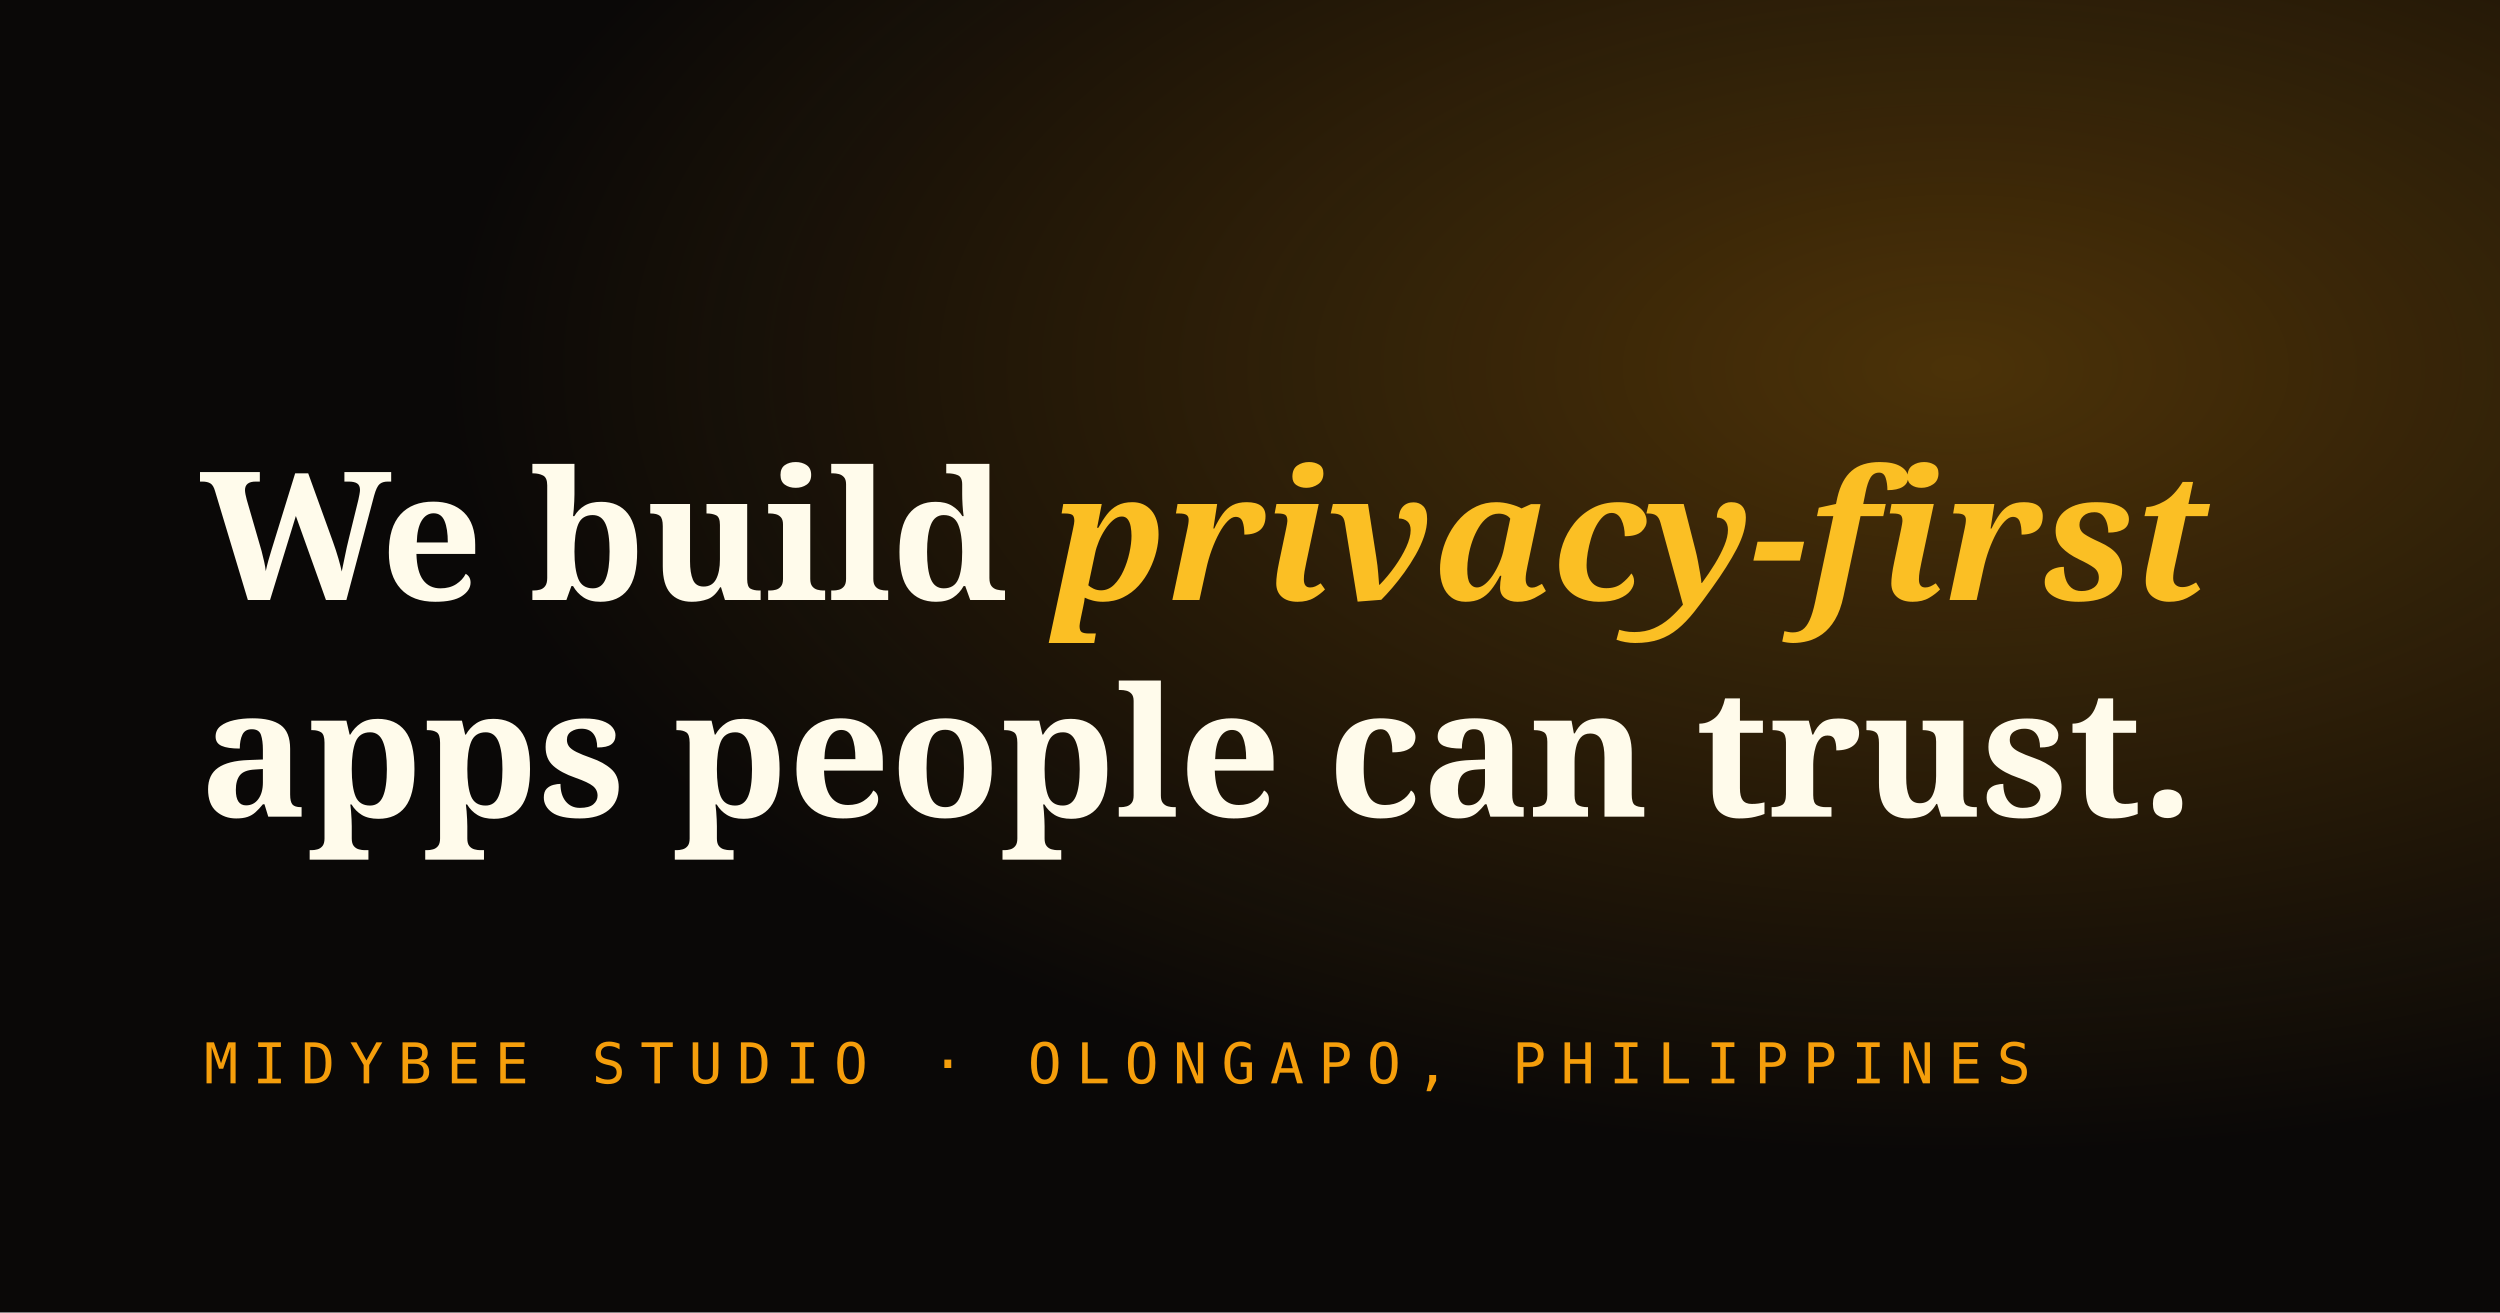
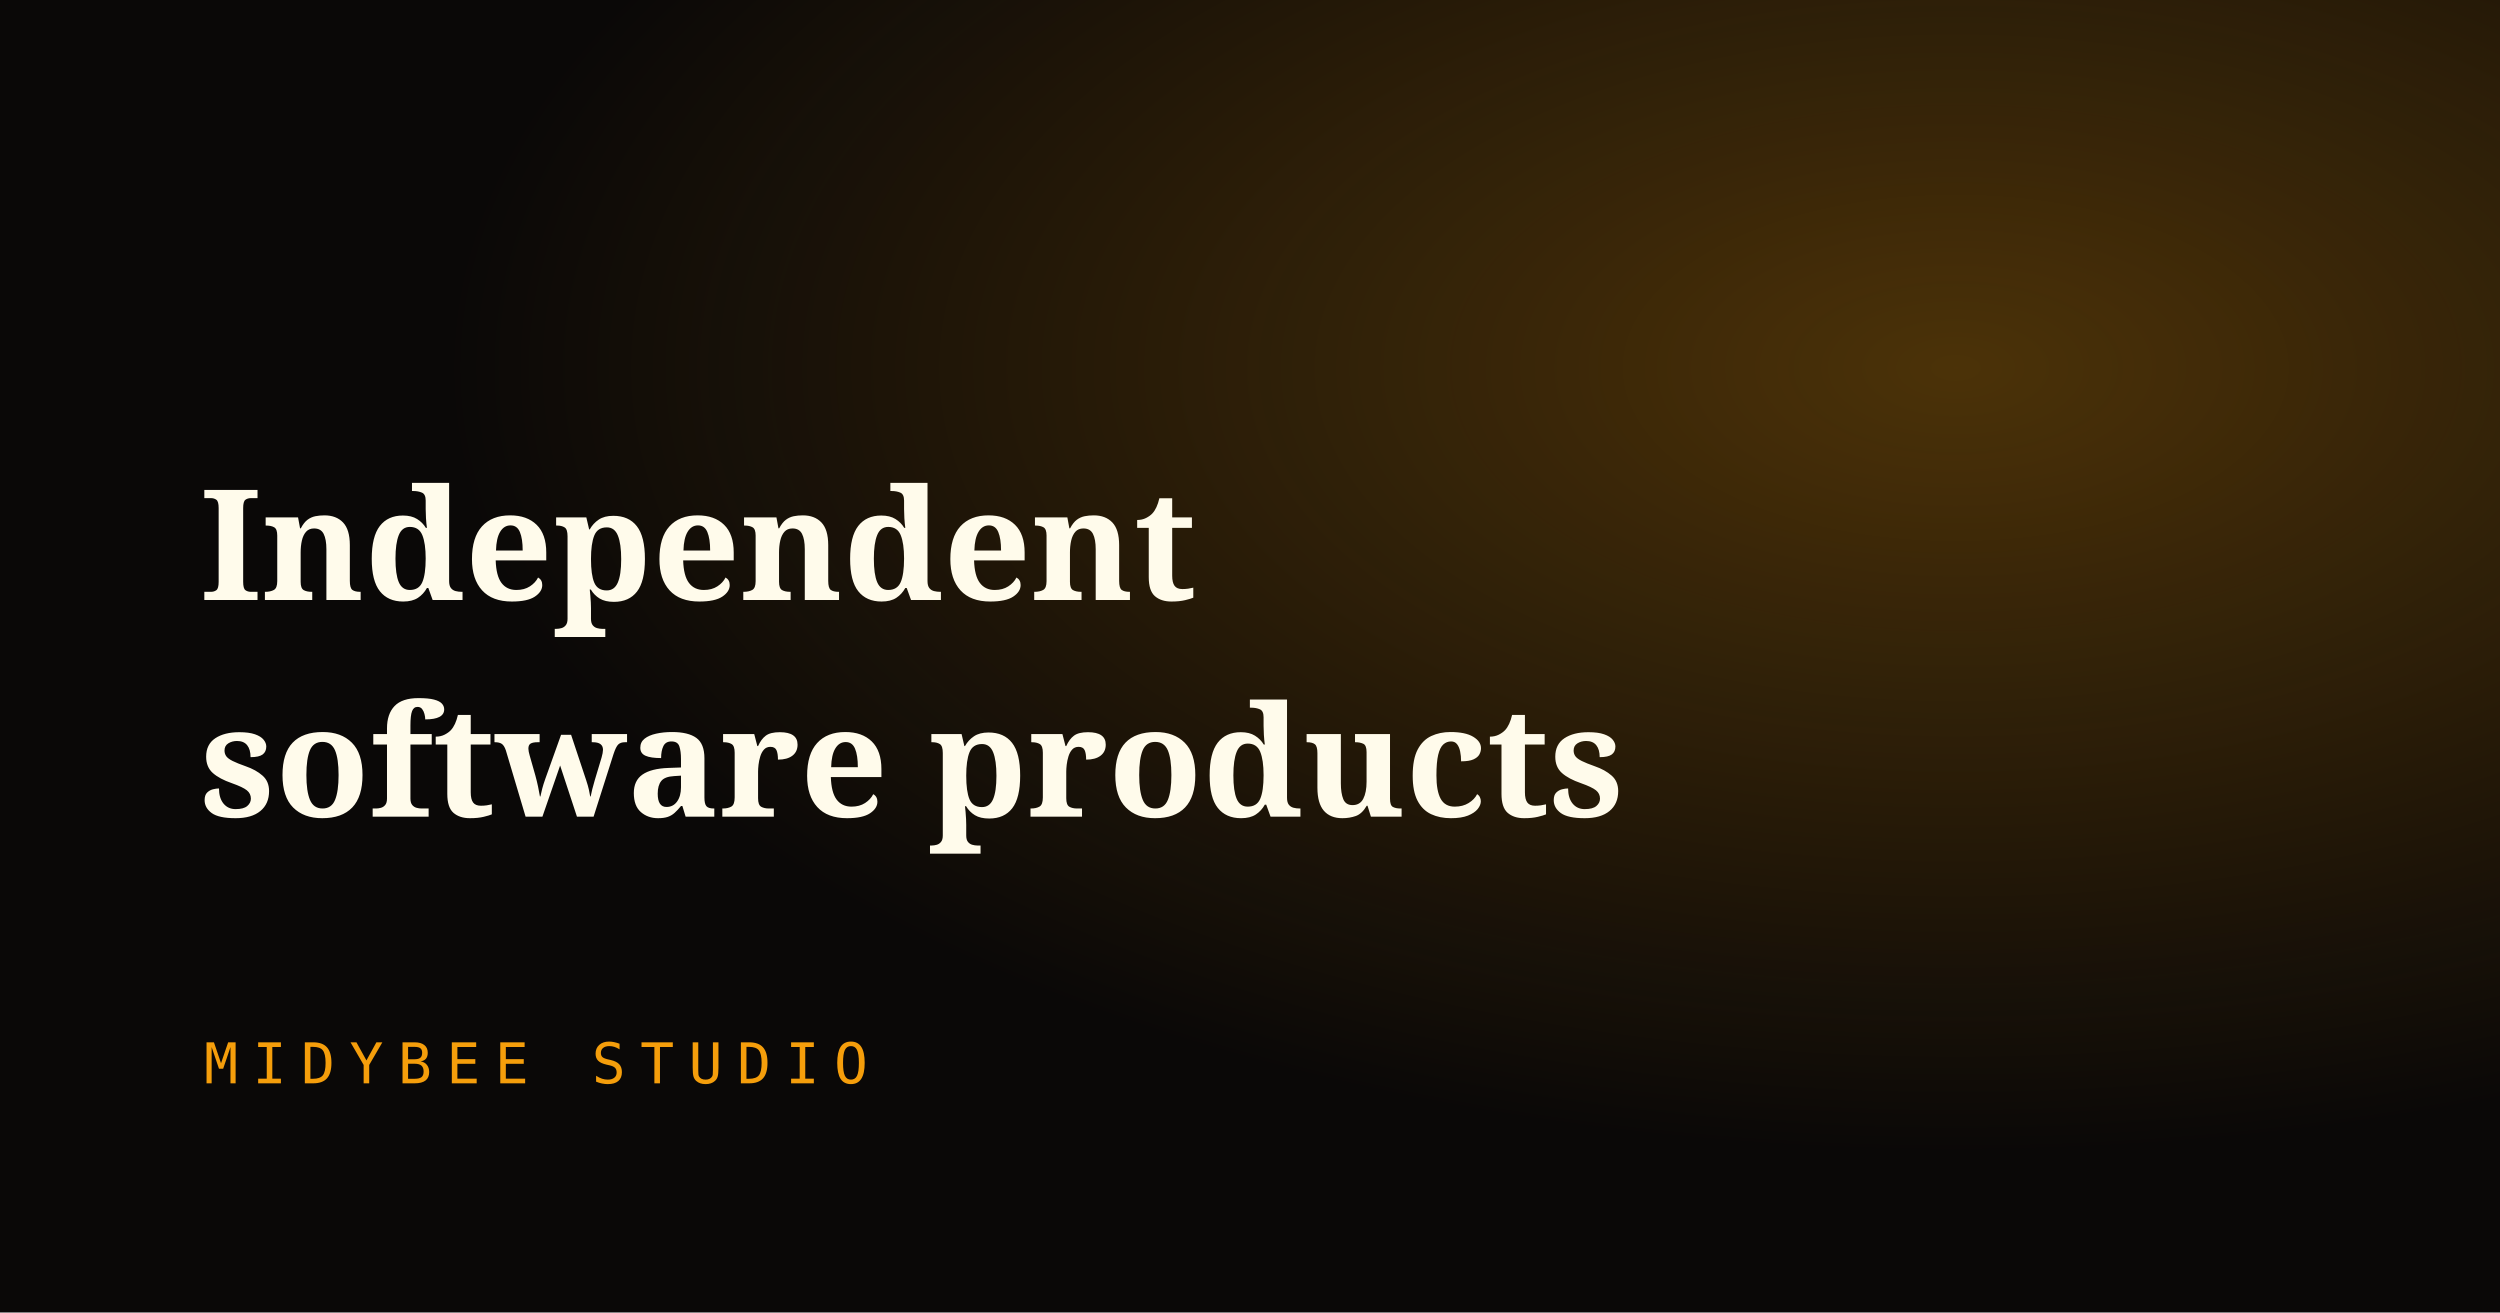
<svg xmlns="http://www.w3.org/2000/svg" viewBox="0 0 1200 630">
  <rect width="1200" height="630" fill="#0a0807" />
  <defs>
    <radialGradient id="g" cx="78%" cy="28%" r="60%">
      <stop offset="0%" stop-color="#f59e0b" stop-opacity="0.28" />
      <stop offset="100%" stop-color="#f59e0b" stop-opacity="0" />
    </radialGradient>
  </defs>
  <rect width="1200" height="630" fill="url(#g)" />
-   <text x="96" y="288" font-family="Georgia, serif" font-size="86" font-weight="600" fill="#fffbeb">We build <tspan fill="#fbbf24" font-style="italic">privacy-first</tspan>
-   </text>
-   <text x="96" y="392" font-family="Georgia, serif" font-size="86" font-weight="600" fill="#fffbeb">apps people can trust.</text>
-   <text x="98" y="520" font-family="monospace" font-size="27" letter-spacing="7" fill="#f59e0b">MIDYBEE STUDIO · OLONGAPO, PHILIPPINES</text>
+   <text x="96" y="288" font-family="Georgia, serif" font-size="74" font-weight="600" fill="#fffbeb">Independent</text>
+   <text x="96" y="392" font-family="Georgia, serif" font-size="74" font-weight="600" fill="#fffbeb">software products</text>
+   <text x="98" y="520" font-family="monospace" font-size="27" letter-spacing="7" fill="#f59e0b">MIDYBEE STUDIO</text>
</svg>
